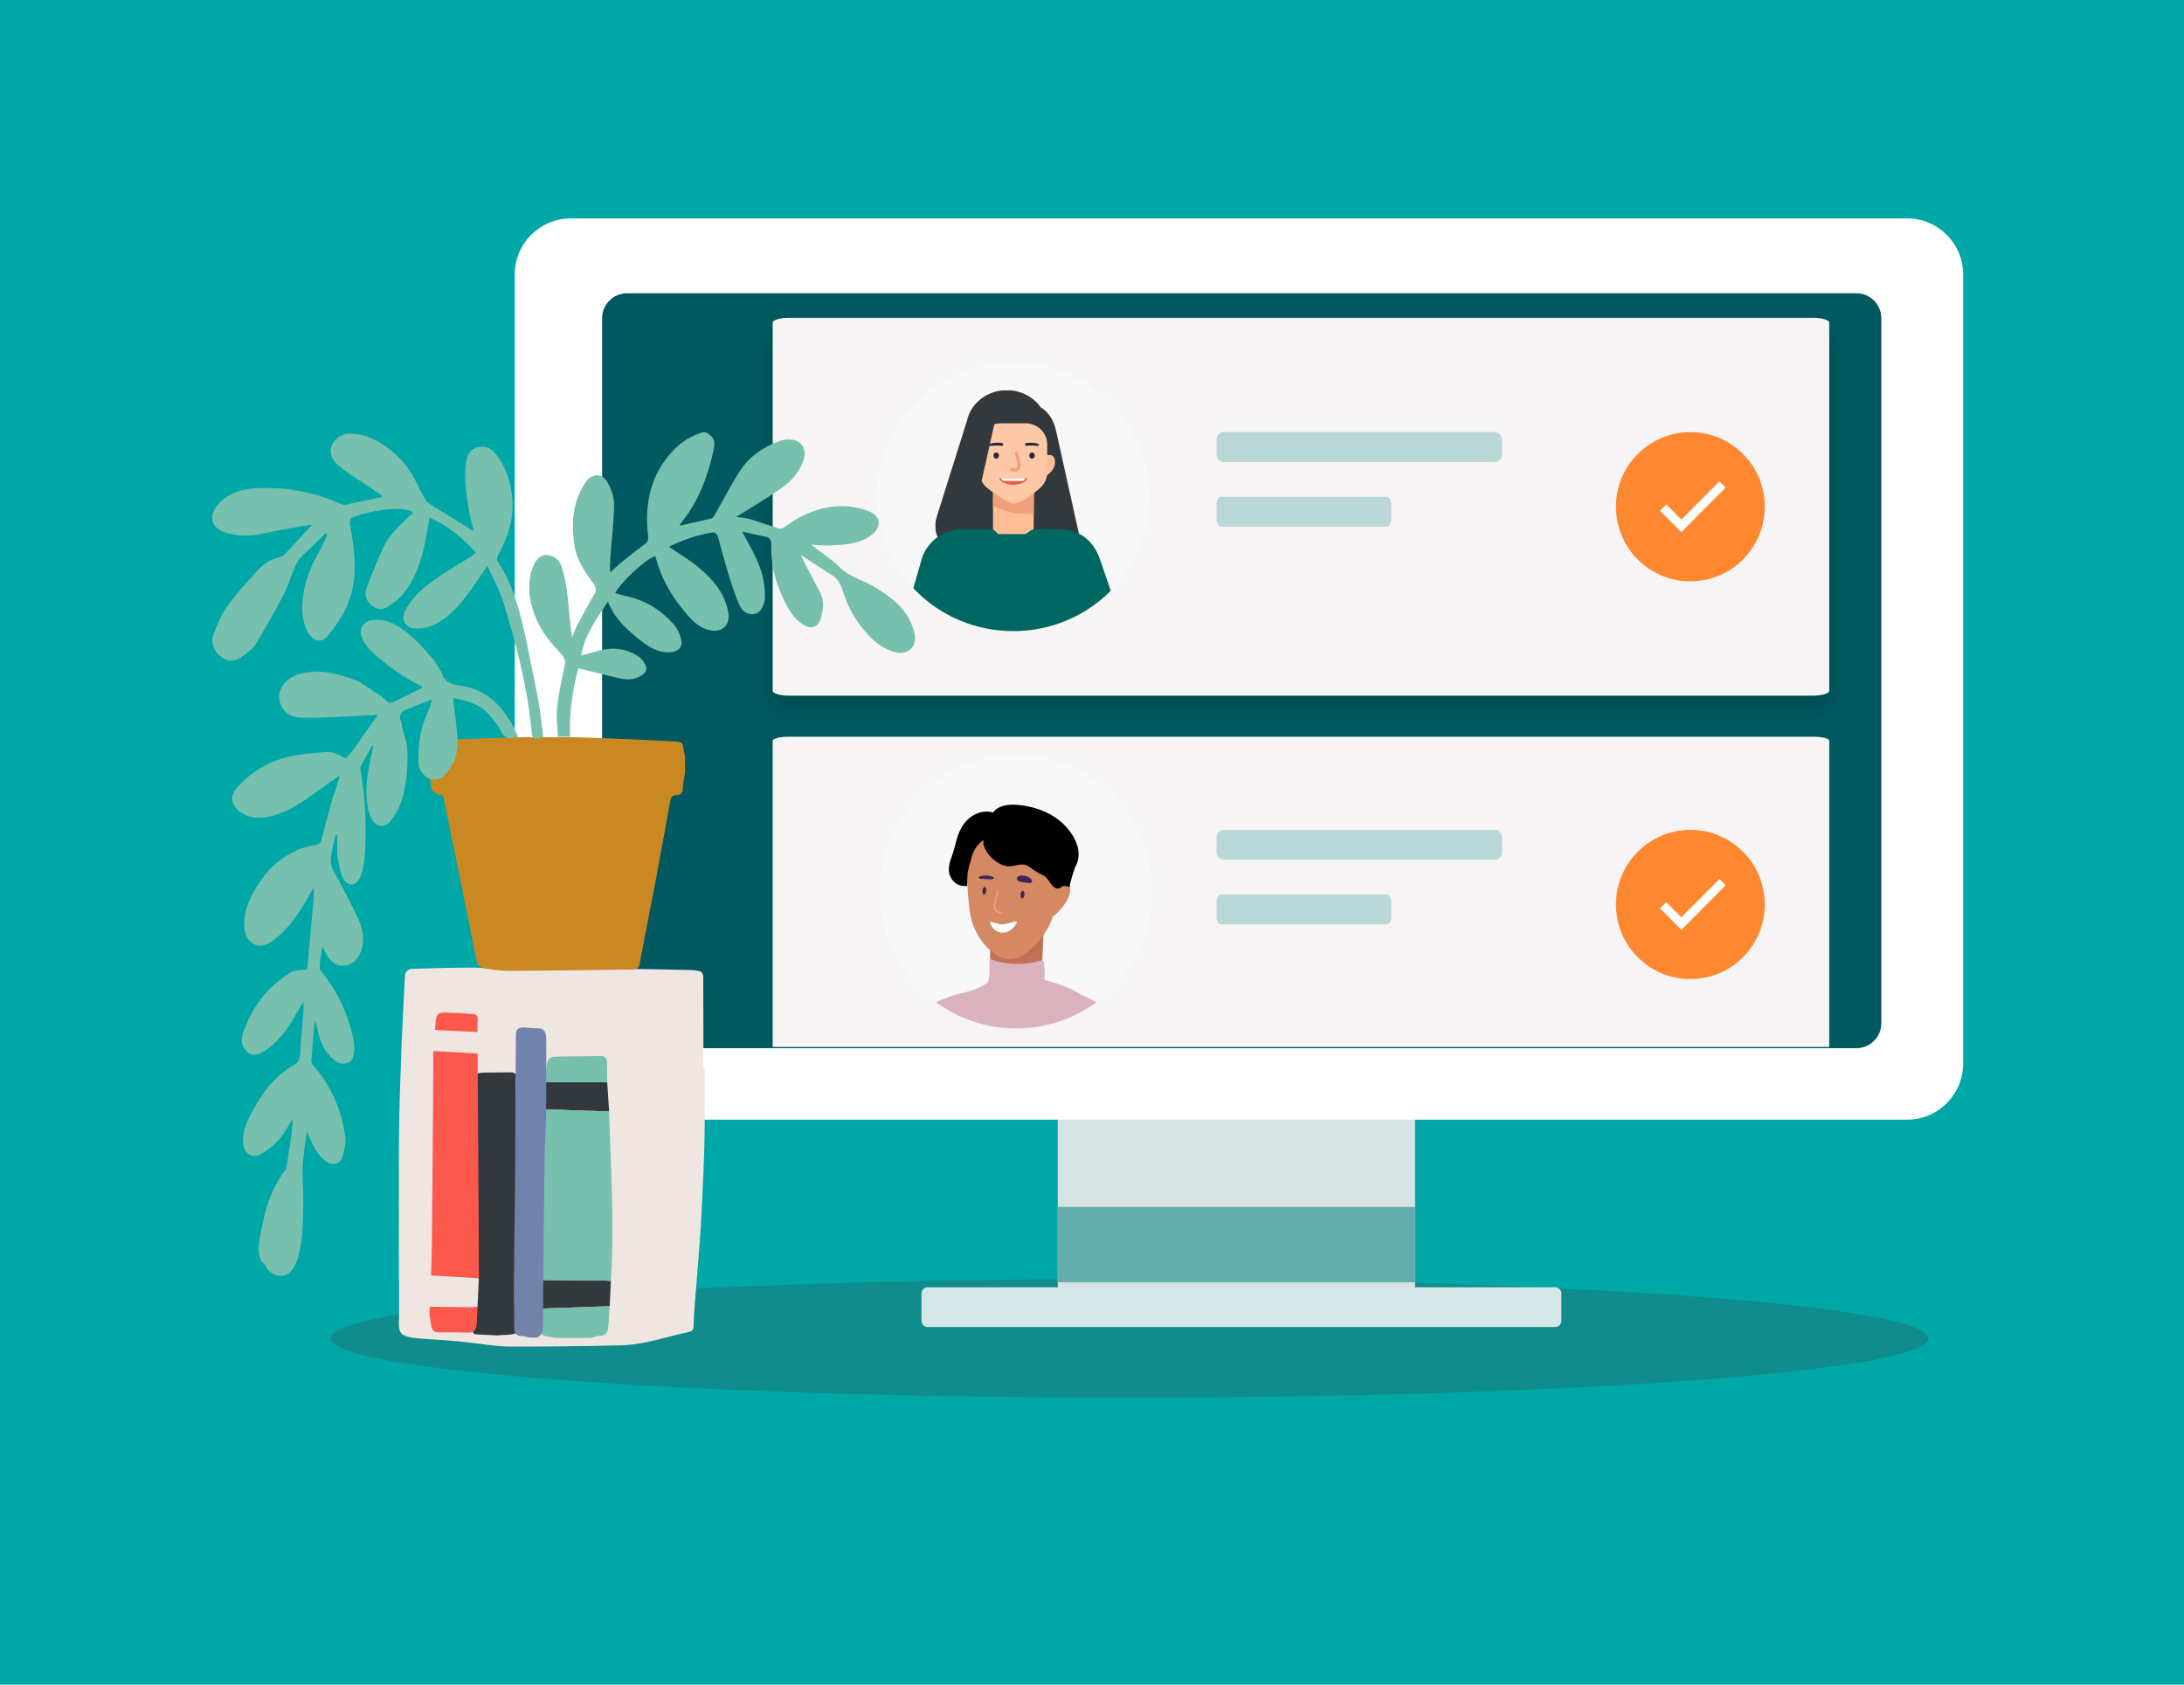
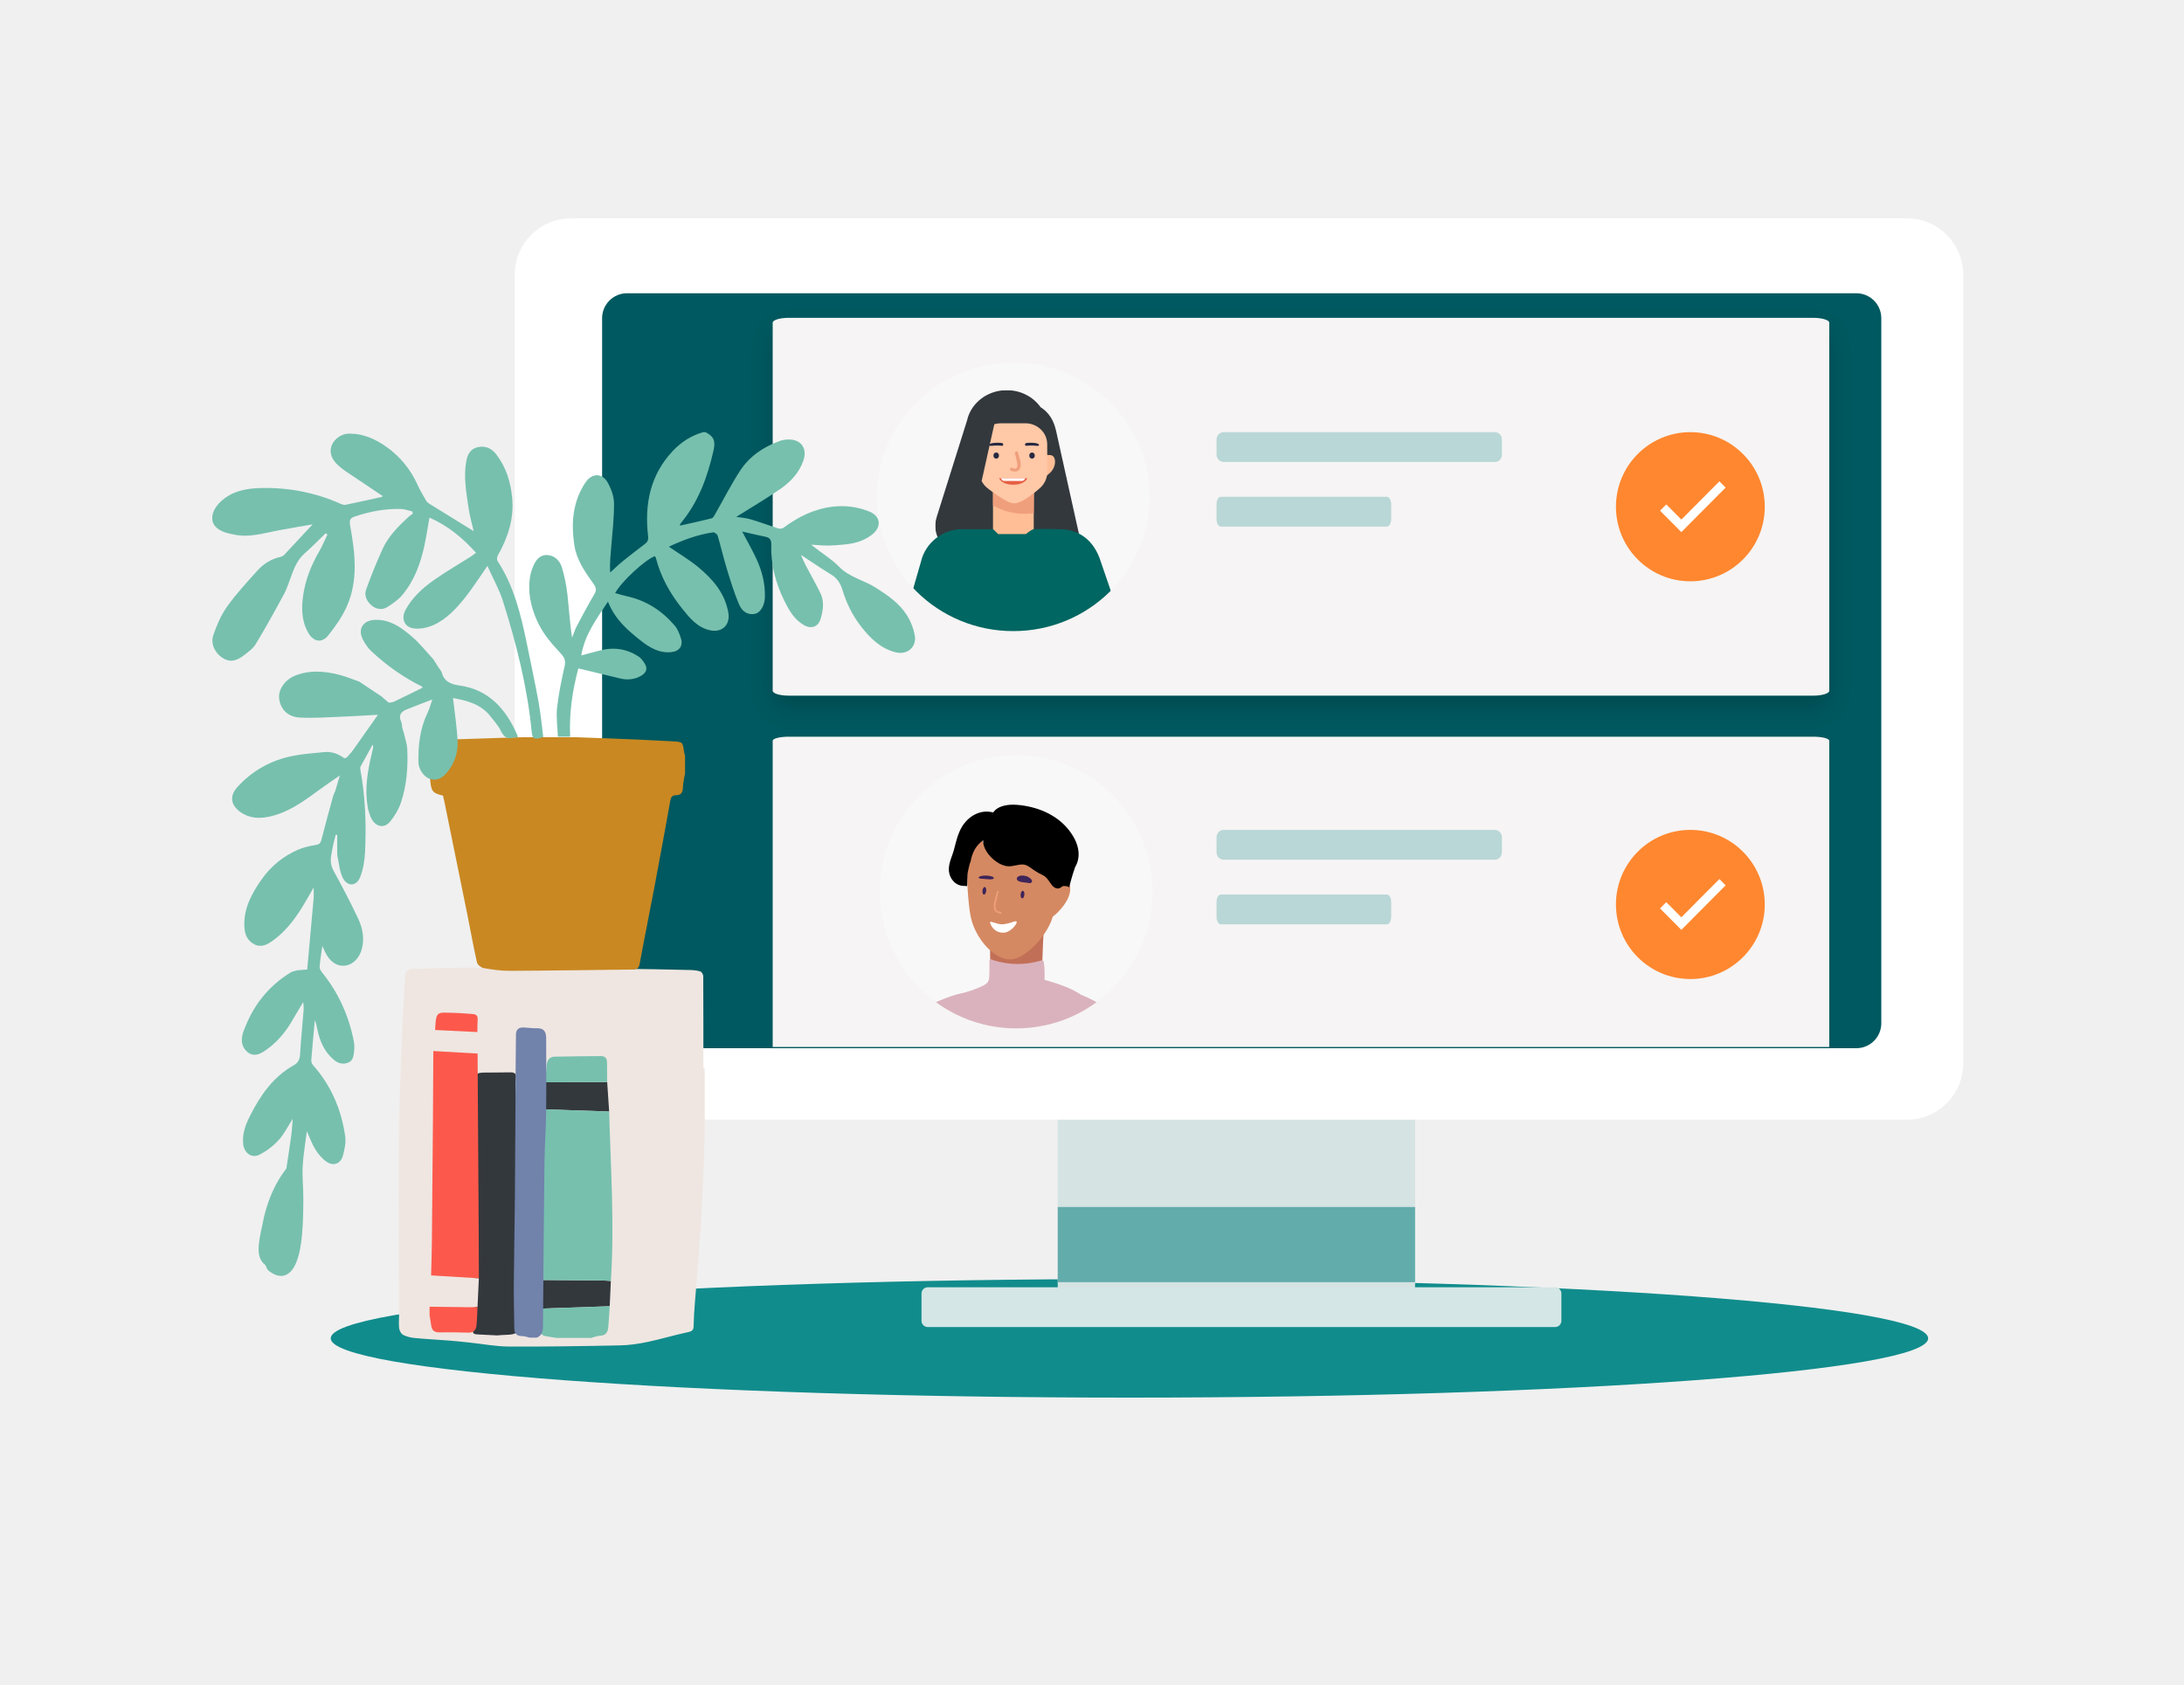
<svg xmlns="http://www.w3.org/2000/svg" xmlns:xlink="http://www.w3.org/1999/xlink" width="350" height="270" viewBox="0 0 350 270">
  <defs>
    <path id="b" d="M256.572 76.494H92.405c-1.417 0-2.577-.35-2.577-.78V16.717c0-.429 1.16-.78 2.577-.78h164.167c1.417 0 2.577.351 2.577.78v58.999c0 .428-1.16.779-2.577.779z" />
    <filter id="a" width="108.3%" height="123.1%" x="-4.1%" y="-8.3%" filterUnits="objectBoundingBox">
      <feOffset dy="2" in="SourceAlpha" result="shadowOffsetOuter1" />
      <feGaussianBlur in="shadowOffsetOuter1" result="shadowBlurOuter1" stdDeviation="2" />
      <feColorMatrix in="shadowBlurOuter1" values="0 0 0 0 0 0 0 0 0 0 0 0 0 0 0 0 0 0 0.171 0" />
    </filter>
    <ellipse id="c" cx="21.861" cy="21.521" rx="21.861" ry="21.521" />
    <path id="e" d="M0 .14h23.045v28.103H0z" />
    <path id="g" d="M0 .021h43.954v97.677H0z" />
    <path id="i" d="M0 .095h26.415v100.643H0z" />
    <ellipse id="j" cx="21.861" cy="21.912" rx="21.861" ry="21.912" />
    <path id="l" d="M0 .21h53.067v164.94H0z" />
  </defs>
  <g fill="none" fill-rule="evenodd">
-     <path fill="#00A7A7" d="M0 0h350v270H0z" />
    <ellipse cx="181" cy="214.5" fill="#118C8C" rx="128" ry="9.5" />
    <g transform="translate(82.491 35)">
      <path fill="#D5E3E3" d="M87.018 173.375h57.265v-34H87.018z" />
      <path fill="#63ACAC" d="M87.018 170.497h57.265V158.45H87.018z" />
      <rect width="232.121" height="144.456" fill="#FFF" rx="9" />
      <rect width="205" height="121" x="14" y="12" fill="#005960" rx="4" />
      <rect width="102.547" height="6.375" x="65.185" y="171.315" fill="#D4E6E6" rx="1" />
    </g>
    <g transform="translate(34 35)">
      <use fill="#000" filter="url(#a)" xlink:href="#b" />
      <use fill="#F6F4F4" xlink:href="#b" />
    </g>
    <path fill="#F6F4F4" d="M123.828 167.804V118.72c0-.356 1.16-.648 2.577-.648h164.167c1.417 0 2.577.292 2.577.648v49.084H123.828z" />
    <g fill="#007F7E" fill-opacity=".248">
      <path d="M239.554 133.008h-43.452c-.632 0-1.144.535-1.144 1.195v2.39c0 .66.512 1.196 1.144 1.196h43.452c.632 0 1.144-.535 1.144-1.195v-2.39c0-.66-.512-1.196-1.144-1.196zM195.658 148.147h26.59c.387 0 .7-.535.7-1.195v-2.39c0-.66-.313-1.195-.7-1.195h-26.59c-.387 0-.7.535-.7 1.195v2.39c0 .66.313 1.195.7 1.195z" />
    </g>
    <path fill="#007F7E" fill-opacity=".248" d="M239.554 69.263h-43.452c-.632 0-1.144.535-1.144 1.195v2.39c0 .66.512 1.196 1.144 1.196h43.452c.632 0 1.144-.535 1.144-1.195v-2.39c0-.66-.512-1.196-1.144-1.196zM195.658 84.402h26.59c.387 0 .7-.535.7-1.195v-2.39c0-.66-.313-1.195-.7-1.195h-26.59c-.387 0-.7.535-.7 1.195v2.39c0 .66.313 1.195.7 1.195z" />
    <g transform="translate(140.521 58.108)">
      <mask id="d" fill="#fff">
        <use xlink:href="#c" />
      </mask>
      <use fill="#F8F8F8" xlink:href="#c" />
      <g mask="url(#d)">
        <g transform="translate(9.359 4.287)">
          <mask id="f" fill="#fff">
            <use xlink:href="#e" />
          </mask>
          <path fill="#33383D" d="M23.035 23.38a4.481 4.481 0 0 0-.186-.994l.005-.001-3.481-15.69c-.003-.02-.008-.038-.013-.057l-.017-.085h-.003c-.373-1.596-1.14-2.86-2.46-3.687C15.715 1.223 13.723.14 11.46.14c-2.764 0-5.124 1.617-6.062 3.894l-.002.006a5.693 5.693 0 0 0-.297.944L.23 20.465l.011.004c-.081.241-.148.49-.188.75-.384 2.493 1.404 4.814 3.993 5.183 2.408.344 4.661-1.124 5.27-3.339l.91.26.84-7.043c.423.064.862.091 1.31.084l.274 8.084.962-.195c.313 2.377 2.491 4.14 5.005 3.98 2.612-.165 4.59-2.337 4.419-4.852" mask="url(#f)" />
        </g>
        <path fill="#FFBE96" d="M25.143 28.183V20.46s-.309-.88-.69-.88h-5.15c-.381 0-.69.88-.69.88v7.724h6.53zM28.22 17.09a3.35 3.35 0 0 1-.228.332c-.318.413-1.403 1.19-1.403 1.19s.2-.381.315-1.024c.118-.644.133-2.75.133-2.75s.755-.1 1.093.087c.494.273.6 1.314.09 2.165" />
        <path fill="#F09F7C" d="M25.143 24.166c-.584.062-1.246.101-1.873.07-1.85-.094-3.426-.599-4.656-1.357l.025-4.776 6.586.08-.082 5.983z" />
        <path fill="#FFC8A6" d="M27.298 13.087c-.005-1.854-1.566-3.354-3.491-3.354h-3.943c-.363 0-.711.053-1.042.152l-2.03 9.108c.193.368.449.706.767.994-.03.001 3.205 2.584 4.396 2.584 1.599 0 4.356-2.619 4.356-2.619a3.452 3.452 0 0 0 1.005-2.422l-.018-4.443z" />
        <path fill="#262942" d="M19.13 15.395a.429.429 0 0 1-.436-.42v-.138c0-.23.195-.419.436-.419.238 0 .433.189.433.419v.139c0 .23-.195.419-.433.419M24.867 15.395a.428.428 0 0 1-.434-.42v-.138c0-.23.196-.419.434-.419.24 0 .436.189.436.419v.139c0 .23-.196.419-.436.419" />
        <path fill="#E65F45" d="M24.123 18.537s-.366 1.043-2.251 1.043c-1.915 0-2.286-1.043-2.286-1.043h4.537z" />
        <path fill="#FFF" d="M19.914 18.537c.033.245.251.436.512.436h2.82a.51.51 0 0 0 .51-.436h-3.842z" />
        <path fill="#262942" d="M19.985 12.88a6.198 6.198 0 0 0-1.236-.002c-.27.032-.647.105-.74.286-.01.019.01.122.023.135.108.116.587.016.85.003a7.29 7.29 0 0 1 1.165.037c.278.04.286-.432-.062-.46M24.012 12.88c.414-.034.82-.05 1.236-.002.27.032.646.105.74.286.01.019-.01.122-.023.135-.108.116-.587.016-.85.003a7.29 7.29 0 0 0-1.165.037c-.279.04-.286-.432.062-.46" />
        <path fill="#F09F7C" d="M21.664 16.88c.13.06.268.119.416.12.225.004.376-.106.439-.337.05-.19-.02-.528-.058-.713-.09-.46-.2-.917-.331-1.37-.085-.297.378-.487.464-.187.205.72.644 1.757.376 2.499-.246.68-.91.674-1.504.435-.298-.12-.103-.567.198-.447" />
        <g>
          <g transform="translate(-.009 26.657)">
            <mask id="h" fill="#fff">
              <use xlink:href="#g" />
            </mask>
            <path fill="#006661" d="M43.954 97.698l-8.798-53.183a26.01 26.01 0 0 0-3.165-10.126l-1.734-3.115-.134-3.139h-.04l1.796-3.405 4.097-1.393 2.645-10.155-2.704-7.867C34.81 1.71 32.307.02 29.07.02c-1.699-.134-2.977-.134-3.835 0-.29.046-.735.314-1.333.807h-4.452L18.613.02h-4.818c-3.22 0-6.011 2.185-6.725 5.264L1.311 25.296l8.968.522 1.575 2.317-.133 3.139-1.735 3.115a25.964 25.964 0 0 0-3.164 10.126L0 97.698h20.054l1.454-32.941 2.393 32.941h20.053z" mask="url(#h)" />
          </g>
        </g>
      </g>
    </g>
    <g fill-rule="nonzero">
      <path fill="#FF872F" d="M270.89 93.167c-6.571 0-11.923-5.336-11.923-11.952s5.352-11.952 11.924-11.952c6.572 0 11.924 5.336 11.924 11.952s-5.352 11.952-11.924 11.952z" />
      <path fill="#FFF" stroke="#FF872F" d="M269.448 82.564l6.096-6.13 1.706 1.716-7.802 7.846-4.122-4.145 1.707-1.716z" />
    </g>
    <g transform="translate(141 121)">
      <mask id="k" fill="#fff">
        <use xlink:href="#j" />
      </mask>
      <use fill="#F8F8F8" xlink:href="#j" />
      <g mask="url(#k)">
        <path fill="#C26F57" d="M17.76 26.836c.03-1.028.933-1.31 1.45-.875a.892.892 0 0 1 .678-.127c.447.088 1.005-.169 1.438-.319.464-.16.918-.36 1.356-.61.89-.51 1.707-1.168 2.446-1.974.293-.32.626-.35.907-.216a3.24 3.24 0 0 1 .392-.588c.85-1.006 1.45.322.652 1.392-.633.848-.88 5.432-.927 6.666-.086 2.248-.109 3.66-.296 5.468-.089.862-2.916 1.407-3.878 1.383-2.426-.06-4.092-1.092-4.123-1.47-.282-3.472-.197-5.243-.095-8.73" />
        <path fill="#D58962" d="M30.463 20.989c-.15-.73-.878-1.024-1.545-.868-.16.15-.32.262-.454.313-.5.19-.943-.131-1.242-.518-.435-.562-.761-1.278-1.456-1.615-.005-.002-.008-.005-.012-.008a9.293 9.293 0 0 1-1.395-.808c-.54-.375-1.109-.911-1.797-.919-.776-.008-1.523.33-2.312.291-1.812-.091-3.997-2.32-3.998-4.055l.002-.193c-1.232.868-1.819 2.183-2.038 3.606-.067.212-.212 1.616-.216 1.851-.03 1.557.019 3.113.16 4.663.135 1.483.25 3.048.76 4.456.983 2.705 3.443 5.577 5.972 5.577 2.417 0 5.858-3.802 6.721-6.546l.09-.291a5.89 5.89 0 0 0 .426-.344c1.144-1.013 2.68-2.91 2.334-4.592" />
        <path fill="#000" d="M21.962 7.992c-1.33-.105-3.046.105-3.803 1.23-1.917-.553-3.948.493-5.03 2.341-.643 1.099-.918 2.352-1.236 3.568-.3 1.148-.944 2.286-.823 3.498.125 1.266 1.124 2.4 2.48 2.358.29-.01.22.087.442 0-.014-.603.05-1.3.061-1.904.005-.232.428-2.138.47-1.875.22-1.397.807-2.688 2.043-3.54l-.002.19c0 .058.003.118.008.177l.006.054c.005.043.01.086.017.129l.011.06.028.129.014.053c.013.05.027.098.043.148l.011.035c.087.26.211.52.365.776.753 1.246 2.221 2.356 3.504 2.42.79.038 1.539-.294 2.317-.286.69.007 1.259.533 1.801.901.441.299.911.575 1.403.797l.008.005c.696.33 1.023 1.033 1.458 1.584.194.245.447.462.736.536a.873.873 0 0 0 .362.013.887.887 0 0 0 .244-.085l.014-.007c.032-.017.065-.038.099-.06l.017-.012c.034-.023.069-.049.103-.076l.015-.012c.037-.03.074-.061.11-.095.385-.088.79-.03 1.093.172.078-.284.136-.578.207-.851.208-.796.453-1.58.725-2.355.326-.543.523-1.17.566-1.819.103-1.555-.657-3.023-1.601-4.21-1.993-2.501-5.153-3.739-8.286-3.987z" />
        <path fill="#DAB2BD" d="M35.88 57.216c-.437-2.711 1.628-14.034 1.288-15.458-.36-1.505-4.856-3.296-5.109-3.408-.024-.059.042-.017-.024-.059-1.66-1.066-3.743-1.7-5.646-2.254.05-.926.019-1.854-.1-2.785-.027-.2-.19-.38-.414-.313-2.54.766-5.188.747-7.717-.05l-.017-.009c-.428-.24-.589-.088-.582.218.015.674.017 1.347 0 2.021-.025.88-.068 1.372-.925 1.808-1.316.668-2.84 1.152-4.2 1.423-.631.126-5.255 1.745-5.21 2.534.324 5.651 4.785 12.115 4.52 17.776-.174 3.687 7.872 3.206 24.136-1.444z" />
        <path fill="#3D2459" d="M16.449 21.726c-.042.336.058.629.222.653.163.024.33-.23.37-.566.042-.336-.057-.628-.22-.652-.165-.025-.331.228-.372.565M18.205 19.611c-.278-.254-1.2-.32-1.627-.268a1.28 1.28 0 0 0-.097.016c-.309.037-.902.194-.54.407.146.086.424.075.608.089.388.029.796.084 1.187.083.294-.002.705-.11.469-.327M23.164 22.416c-.034.336-.195.593-.36.574-.167-.02-.273-.308-.24-.645.034-.337.196-.594.361-.574.166.02.273.308.239.645M22.067 19.565c.369-.383 1.296-.238 1.696-.023a.895.895 0 0 1 .089.057c.289.155.81.611.375.895-.176.115-.444.016-.63-.012-.39-.059-.812-.073-1.194-.188-.288-.087-.65-.403-.336-.73" />
        <path fill="#F09F7C" d="M19.41 25.155c-.212-.034-.59-.066-.729-.29-.213-.343-.154-.825-.077-1.203.116-.58.28-1.15.422-1.72.044-.177-.186-.246-.23-.07-.194.783-.612 1.805-.503 2.644.087.664.575.84 1.06.916.15.024.209-.253.058-.277" />
        <path fill="#FFF" d="M17.687 26.776c-.042.049-.018.156-.007.187.301.858 1.071 1.596 2.211 1.519 1.161-.08 2.166-1.526 2.045-1.74-.076-.134-.34-.091-.52-.018-.408.166-1.263.383-1.63.412-.657.05-.956-.123-1.87-.384-.07-.02-.184-.028-.229.024" />
      </g>
    </g>
    <g fill-rule="nonzero">
      <path fill="#FF872F" d="M270.89 156.912c-6.571 0-11.923-5.336-11.923-11.952s5.352-11.952 11.924-11.952c6.572 0 11.924 5.336 11.924 11.952s-5.352 11.952-11.924 11.952z" />
      <path fill="#FFF" stroke="#FF872F" d="M269.448 146.309l6.096-6.13 1.706 1.716-7.802 7.846-4.122-4.145 1.707-1.716z" />
    </g>
    <g transform="translate(34 69.263)">
      <path fill="#EFE6E1" d="M78.92 101.909c0 3.76.051 7.523-.017 11.284-.06 3.383-.235 6.764-.39 10.145a240.447 240.447 0 0 1-.391 6.68c-.235 3.202-.52 6.4-.768 9.6a62.488 62.488 0 0 0-.199 3.637c-.012.652-.229.85-.894.989-2.175.457-4.309 1.113-6.483 1.57-1.432.3-2.904.52-4.363.55-5.948.12-11.899.219-17.846.188-2.112-.011-4.22-.418-6.331-.64-1.072-.112-2.143-.23-3.217-.315-1.857-.145-3.719-.236-5.574-.412-.63-.06-1.287-.218-1.844-.504-.314-.162-.583-.657-.633-1.034-.096-.712-.016-1.447-.014-2.172.004-1.733.005-3.465.003-5.198 0-.296-.028-.592-.028-.888-.002-7.688-.047-15.376.016-23.063.036-4.504.23-9.007.385-13.509.096-2.755.254-5.509.389-8.263.061-1.245.105-2.492.22-3.734.021-.23.304-.488.53-.633.208-.133.5-.175.755-.18 3.218-.079 6.435-.197 9.653-.187 1.695.005 3.39.347 5.085.35 3.644.006 7.29-.126 10.936-.169 2.583-.03 5.167-.032 7.75-.001 3.613.042 7.226.12 10.838.2.585.014 1.188.063 1.742.228.22.066.47.493.471.757.028 4.907.02 9.815.02 14.724h.198" />
      <path fill="#33383D" d="M48.653 105.484c-.023-.578-.09-1.173.009-1.733.147-.834-.048-1.152-.914-1.146-1.381.008-2.764.04-4.146.038-1.311 0-1.826.413-1.825 1.736.004 3.065.085 6.13.114 9.195.087 9.53.167 19.06.235 28.59.004.516-.027 1.076-.218 1.543-.302.74.019.875.633.9 1.019.044 2.037.104 3.138.161.444-.03.969-.092 1.494-.096 1.671-.01 2.274-.544 2.28-2.216.02-5.7.117-11.406-.015-17.104-.153-6.625-.517-13.245-.785-19.868M62.612 135.967c-3.322-.032-6.643-.055-9.966-.082l.145 4.578 10.919-.372.182-4.047c-.426-.027-.853-.073-1.28-.077M63.304 104.158l-9.871.044-.018 4.335 10.206.347-.317-4.726" />
      <path fill="#77C0AE" d="M52.73 143.778c-.139.812.178 1 .78 1.118.557.11 1.12.184 1.678.275h5.531c.49-.124.978-.332 1.473-.353.884-.04 1.21-.565 1.283-1.314.109-1.135.16-2.275.235-3.413-3.64.123-7.28.248-10.918.372-.006 1.108.123 2.238-.062 3.315M63.62 108.884l-10.205-.347c-.073 2.04-.144 4.079-.22 6.118-.071 1.974-.17 3.947-.218 5.923-.121 5.102-.221 10.204-.331 15.307 3.323.026 6.644.05 9.966.082.427.004.854.05 1.28.077.6-9.06-.026-18.108-.271-27.16M63.284 101.095c.008-.675-.251-1.099-.959-1.095-2.486.018-4.971.047-7.457.092-.737.013-1.146.516-1.234 1.173-.13.97-.14 1.957-.201 2.937l9.87-.045c-.008-1.02-.031-2.041-.02-3.062" />
      <path fill="#7182AB" d="M50.844 145.12c-.365-.083-.73-.239-1.094-.234-.85.01-1.318-.336-1.33-1.207-.033-2.404-.095-4.809-.077-7.212.034-4.615.136-9.229.173-13.844.06-7.384.087-14.769.13-22.154.007-1.313.025-2.626.04-3.94.01-.782.44-1.141 1.192-1.115.719.026 1.44.149 2.157.124 1.15-.04 1.493.591 1.493 1.597 0 3.922.039 7.845-.006 11.766-.031 2.701-.23 5.4-.264 8.1-.107 8.77-.178 17.54-.24 26.309-.006.825-.164 1.476-.989 1.81h-1.185z" />
      <path fill="#EFE6E1" d="M35.088 135.151c-.016.878-.01 1.758-.052 2.635-.036.73-.127 1.457-.193 2.185v.198c2.137.028 4.275.058 6.411.08.425.003.849-.026 1.271-.04l.216-4.599-7.653-.459M42.506 96.147l-6.781-.328-.284 3.37 7.097.406-.032-3.448" />
      <path fill="#FC594C" d="M34.843 140.17v1.386c.084.526.184 1.051.25 1.58.096.773.469 1.156 1.291 1.145a88.06 88.06 0 0 1 4.611.043c.877.034 1.294-.392 1.37-1.181.094-.974.111-1.956.161-2.933-.424.013-.847.043-1.272.039-2.137-.022-4.274-.052-6.41-.08M42.723 128.904c-.042-6.911-.09-13.822-.135-20.733-.018-2.858-.034-5.717-.05-8.576l-7.097-.405c-.02 3.72-.03 7.441-.06 11.161-.05 6.522-.105 13.044-.17 19.566-.018 1.745-.08 3.49-.123 5.234l7.653.46c-.005-2.236-.005-4.472-.018-6.707M42.546 94.176c.045-.635-.225-.897-.841-.923-.884-.038-1.765-.152-2.649-.17-3.085-.058-3.156-.484-3.331 2.736l6.78.328c.012-.657-.005-1.316.041-1.97" />
      <path fill="#C98822" d="M75.783 54.674c-.121.766-.323 1.53-.342 2.298-.02.778-.31 1.21-1.073 1.21-.678 0-.853.348-.96.947-.811 4.527-1.64 9.05-2.494 13.57-.787 4.17-1.634 8.328-2.401 12.501-.124.673-.425.918-1.026.925-6.606.08-13.213.181-19.82.21-1.392.006-2.795-.2-4.17-.44-.405-.07-.974-.531-1.059-.907-.572-2.529-1.02-5.085-1.534-7.627-1.211-5.998-2.437-11.993-3.658-17.989-.078-.382-.169-.761-.25-1.124-1.823-.386-1.892-.85-2.071-2.636-.167-1.667-.015-3.362-.08-5.042-.034-.906.308-1.23 1.192-1.253 4.358-.117 8.714-.272 13.07-.415l9.298-.005c1.996.073 3.992.134 5.987.219 3.177.135 6.354.26 9.528.442 1.494.086 1.488.143 1.71 1.686.032.222.101.44.153.658v2.772z" />
      <path fill="#77C0AE" d="M112.593 32.538a9.266 9.266 0 0 0-1.292-3.25c-1.207-1.894-3.047-3.142-4.915-4.341-1.917-1.232-4.259-1.663-5.934-3.393-1.087-1.122-2.46-1.968-3.704-2.936-.194-.151-.388-.298-.758-.582 1.04.057 1.847.14 2.655.135.852-.005 1.706-.077 2.556-.153 1.659-.149 3.234-.545 4.574-1.617 1.555-1.244 1.358-2.95-.485-3.69-1.86-.747-3.833-1.001-5.81-.772-2.968.345-5.576 1.624-7.955 3.41-.196.147-.595.147-.854.065-1.47-.464-2.914-1.014-4.392-1.45-.751-.221-1.554-.264-2.293-.38 2.369-1.49 4.75-2.888 7.021-4.446 1.638-1.125 3.016-2.563 3.714-4.505.73-2.028-.35-3.539-2.47-3.455-.452.019-.922.1-1.346.255-2.568.937-4.786 2.43-6.283 4.724-1.452 2.225-2.657 4.612-3.982 6.92-.157.273-.344.666-.588.729-1.671.43-3.362.786-5.116 1.182.064-.165.082-.3.156-.388 2.838-3.408 4.301-7.437 5.259-11.692.346-1.538.014-2.23-1.279-2.908h-.396c-1.903.549-3.521 1.591-4.863 3.018-3.62 3.85-4.54 8.534-3.956 13.607.075.659-.069.963-.521 1.306a131.782 131.782 0 0 0-3.503 2.727c-.713.579-1.37 1.224-2.054 1.84-.084-1.46.071-2.797.176-4.138.184-2.327.472-4.657.445-6.983-.013-1.123-.466-2.34-1.035-3.333-.88-1.535-2.522-1.485-3.51-.022-2.097 3.105-2.348 6.576-1.805 10.137.352 2.303 1.668 4.196 2.997 6.049.375.523.654.994.24 1.695-1 1.698-1.93 3.438-2.852 5.18-.308.582-.5 1.225-.747 1.84-.382-2.33-.495-4.63-.758-6.913a24.489 24.489 0 0 0-.881-4.334c-.33-1.078-1.175-1.928-2.36-1.981-1.205-.054-1.86.846-2.273 1.89-.158.395-.314.8-.399 1.216-.528 2.587-.008 5.021 1.04 7.4.868 1.969 2.224 3.563 3.665 5.108.544.583.993 1.13.784 2.08-.494 2.243-.979 4.5-1.228 6.777-.168 1.538.07 3.122.125 4.65h1.966c-.173-3.773.362-7.383 1.313-10.954 2.31.558 4.503 1.09 6.697 1.615 1.2.288 2.353.168 3.424-.469.68-.406.998-1.02.608-1.751-.267-.502-.644-1.024-1.11-1.322-1.921-1.233-4.015-1.532-6.228-.925-.938.258-1.88.498-2.923.772.55-3.276 2.388-5.785 4.28-8.613 1.126 2.836 3.122 4.548 5.186 6.185 1.436 1.14 2.97 2.088 4.93 1.907 1.308-.12 1.974-1.003 1.571-2.24-.23-.708-.517-1.462-.99-2.015-2.04-2.388-4.567-4.03-7.673-4.706-.622-.137-1.231-.333-1.872-.509.966-1.807 4.741-5.295 6.343-5.915.056.075.149.145.17.232.778 3.091 2.312 5.802 4.288 8.251 1.172 1.453 2.377 2.932 4.36 3.384 1.963.449 3.328-.839 2.976-2.827-.551-3.118-2.486-5.35-4.796-7.265-1.449-1.2-3.093-2.163-4.735-3.292 2.28-1.083 4.607-1.936 7.09-2.302.221-.032.662.294.732.533.515 1.734.914 3.502 1.444 5.232.597 1.947 1.184 3.91 1.983 5.778.566 1.321 1.596 1.75 2.598 1.505.855-.209 1.505-1.35 1.545-2.63.066-2.157-.45-4.192-1.34-6.123-.656-1.427-1.447-2.792-2.304-4.423 1.39.312 2.553.591 3.725.833.696.144.958.499.935 1.236-.093 3.195.7 6.2 2.106 9.046.749 1.514 1.582 2.985 3.114 3.867 1.218.702 2.33.297 2.713-1.05.382-1.342.592-2.74-.052-4.061-.736-1.506-1.572-2.962-2.35-4.447-.255-.488-.466-1-.697-1.503-.022-.05-.043-.099-.066-.148.047.024.095.048.142.07 1.566 1.026 3.11 2.089 4.708 3.06.97.59 1.487 1.432 1.8 2.468.642 2.133 1.61 4.095 2.987 5.858 1.465 1.878 3.113 3.506 5.501 4.118 1.89.483 3.438-.82 3.091-2.738" />
      <mask id="m" fill="#fff">
        <use xlink:href="#l" />
      </mask>
      <path fill="#77C0AE" d="M50.405 33.78c-.95-4.593-2.05-9.133-4.672-13.134-.132-.2-.091-.635.039-.865 1.632-2.898 2.636-5.927 2.3-9.326-.253-2.553-.995-4.894-2.571-6.933-.752-.973-1.777-1.38-2.974-1.106-1.141.26-1.61 1.159-1.804 2.235-.452 2.513-.002 4.99.356 7.46.194 1.332.579 2.636.832 3.756-2.365-1.46-4.762-2.933-7.15-4.421a1.631 1.631 0 0 1-.525-.563c-.472-.826-.96-1.648-1.354-2.513a14.813 14.813 0 0 0-4.967-6.024C26.199 1.126 24.31.291 22.177.212c-1.356-.05-2.612.82-3.042 1.964-.406 1.075.014 2.261 1.145 3.216.327.275.65.56 1.003.799 2.012 1.358 4.032 2.704 6.075 4.072-.089.044-.189.124-.302.149-1.883.416-3.765.835-5.654 1.224-.232.048-.52-.02-.744-.12-4.111-1.843-8.427-2.677-12.915-2.56-2.33.062-4.572.486-6.381 2.18-1.544 1.445-2.372 3.946.853 4.978.467.149.954.235 1.436.33 2.336.458 4.558-.241 6.81-.672 1.804-.346 3.62-.638 5.633-.99-1.636 1.763-3.082 3.33-4.544 4.88a1.21 1.21 0 0 1-.585.32 7.02 7.02 0 0 0-3.686 2.177c-1.699 1.877-3.427 3.752-4.893 5.807-.973 1.362-1.65 2.986-2.205 4.581-.471 1.352.278 2.85 1.44 3.606 1.105.722 2.11.65 3.444-.368.7-.534 1.476-1.092 1.916-1.821 1.579-2.615 3.07-5.286 4.515-7.978 1.167-2.174 1.364-4.834 3.37-6.598 1.154-1.015 2.224-2.126 3.332-3.194l.275.223c-.438.901-.824 1.834-1.325 2.7-1.284 2.217-2.216 4.563-2.573 7.103-.288 2.05-.24 4.086.838 5.957.828 1.434 2.166 1.687 3.184.405 1.116-1.406 2.191-2.912 2.93-4.537 1.935-4.25 1.378-8.703.581-13.103-.16-.884.054-1.186.777-1.43 2.384-.8 4.828-1.267 7.347-1.202.615.016 1.225.257 1.838.394l.095.35c-.259.194-.537.369-.772.589-1.621 1.51-3.188 3.088-4.108 5.137-.954 2.122-1.849 4.279-2.62 6.473-.334.95.127 1.907.923 2.548.786.635 1.721.74 2.577.172.814-.54 1.662-1.107 2.28-1.843 1.927-2.296 2.949-5.043 3.566-7.943.312-1.465.537-2.948.814-4.493 2.903 1.276 5.291 3.212 7.46 5.644-.371.266-.649.485-.945.674-1.97 1.252-4.003 2.416-5.903 3.77-1.797 1.28-3.438 2.788-4.489 4.786-.686 1.306-.127 2.683 1.32 2.882 1.002.138 2.166-.087 3.109-.496 2.128-.924 3.7-2.626 5.124-4.401 1.243-1.55 2.305-3.248 3.61-5.112.87 1.942 1.883 3.728 2.489 5.643 2.153 6.811 3.9 13.724 4.6 20.863.123 1.261.37 1.389 1.867.921-.246-1.859-.42-3.754-.76-5.62-.578-3.166-1.25-6.315-1.902-9.468M104.737 46.519c1.856-1.114 1.875-3.165-.02-4.139-2.888-1.484-5.98-1.96-9.182-1.422-1.145.193-2.251.61-3.185.872l-4.12-3.817c.085-.008.215-.016.345-.03 1.596-.169 3.22-.213 4.644-1.116.74-.47 1.299-1.079 1.225-1.993-.075-.944-.764-1.403-1.617-1.642-3.756-1.049-7.028-.027-10.018 2.301-.35.272-.86.49-1.29.48-2.65-.047-5.21.306-7.455 1.807-3.683 2.462-6.11 5.922-7.63 10.048-.13.349-.151.738-.235 1.176.41.03.725-.015.984.085.899.347 1.096-.171 1.432-.879.745-1.566 1.643-3.06 2.52-4.558.248-.425.636-.769.96-1.149l.24.105c0 .676.05 1.357-.01 2.028-.22 2.408.276 4.694 1.51 6.718.769 1.258 1.854 2.364 2.96 3.357.706.635 1.687.39 2.503-.1.775-.464.836-1.234.736-2.005a11.705 11.705 0 0 0-.459-2.116c-1.196-3.668-2.417-7.328-5.38-10.175 1.712-1.402 3.522-2.112 5.678-2.09.199 2.31.364 4.505.584 6.695.259 2.596.683 5.154 2.033 7.455.701 1.195 1.6 1.688 2.655 1.44.887-.21 1.37-1.071 1.426-2.453.092-2.212-.353-4.33-1.157-6.37-.855-2.17-1.774-4.315-2.736-6.643 3.15.585 5.707 1.91 7.482 4.577.424.638.44 1.159.071 1.816-1.348 2.4-2.29 4.974-2.576 7.705-.14 1.33-.005 2.796.426 4.056.574 1.68 2.455 1.77 3.484.312.264-.374.5-.791.638-1.223.38-1.19.703-2.397 1.082-3.711.099.265.198.431.224.609.272 1.887.493 3.782.814 5.66.125.729-.114 1.21-.52 1.77-1.096 1.512-2.217 3.024-3.126 4.65-.983 1.76-1.668 3.67-1.12 5.761.365 1.385 1.756 1.824 2.724.77.672-.732 1.115-1.685 1.606-2.57.33-.599.565-1.252.853-1.9.239 1.954.472 3.811.685 5.67.038.323.048.667-.02.98-.4 1.856-.932 3.69-1.216 5.561-.292 1.927-.242 3.89.503 5.739.405 1.007 1.037 1.88 2.273 1.913 1.173.03 2.034-.666 2.319-1.678.439-1.564.833-3.21.817-4.817-.027-2.626-.902-5.088-2.144-7.42-.323-.606-.478-1.37-.49-2.065-.05-3.126-.022-6.254-.022-9.316.068.089.2.308.373.487 1.368 1.414 2.71 2.856 4.134 4.21.575.548 1.35.869 2.179.415.827-.453 1.205-1.19 1.218-2.115.018-1.343-.438-2.503-1.338-3.507-1.92-2.144-4.338-3.598-6.791-5.016-.259-.149-.513-.467-.584-.754-.614-2.488-1.158-4.993-1.784-7.478-.226-.898-.613-1.756-.853-2.425 2.149.657 4.31 1.42 6.524 1.96 1.407.343 2.892.297 4.214-.496" mask="url(#m)" />
      <path fill="#77C0AE" d="M39.619 40.599c-1.495-.207-2.476-.7-2.861-2.182l-.732-1.095-.566-.903c-1.137-1.223-2.174-2.563-3.435-3.64-1.474-1.258-3.048-2.472-5.106-2.675-.295-.007-.59-.033-.884-.019-1.845.083-2.73 1.47-1.909 3.1.361.718.844 1.427 1.428 1.97 2.43 2.261 5.122 4.164 8.107 5.633a.827.827 0 0 0 .035.18c-1.52.748-3.037 1.506-4.566 2.235-.246.117-.55.11-.827.16l-.998-.85a.245.245 0 0 0-.13-.13l-3.604-2.402c-1.093-.378-2.167-.839-3.285-1.117-2.307-.574-4.623-.758-6.924.129-1.623.625-2.789 2.195-2.63 3.667.186 1.717 1.366 2.974 3.297 3.08 2.083.114 4.182-.031 6.273-.112 2.077-.08 4.152-.22 6.272-.337-1.398 1.987-2.69 3.838-4.002 5.675-.296.414-.655.782-.986 1.172a.768.768 0 0 0 0-.001l-.396.135c-.956-.706-2.017-1.118-3.213-.996-1.722.176-3.462.287-5.153.631-3.44.7-6.395 2.354-8.775 4.965-1.297 1.422-1.086 2.915.493 4.025 1.362.957 2.864 1.073 4.43.764 2.993-.591 5.414-2.293 7.806-4.059 1.207-.89 2.455-1.723 3.684-2.582l-.767 2.58c-.094.207-.218.405-.277.62-.651 2.377-1.313 4.753-1.92 7.142-.137.545-.36.71-.906.8-.956.159-1.933.37-2.817.754a13.738 13.738 0 0 0-5.822 4.73c-1.567 2.22-2.877 4.572-2.801 7.437.034 1.262.377 2.342 1.561 2.978 1.144.614 2.118.069 3.007-.567 1.957-1.399 3.407-3.271 4.668-5.293.614-.983 1.17-2.002 1.878-3.224 0 .773.037 1.267-.006 1.756-.334 3.797-.683 7.591-1.027 11.386l-1.574.129c-.372.117-.787.165-1.11.365-3.157 1.945-5.473 4.634-6.963 8.037l-.238.569c-.15.394-.338.778-.446 1.183-.29 1.084-.187 2.113.697 2.897.942.837 1.934.466 2.8-.115 1.739-1.165 3.117-2.698 4.2-4.494.627-1.043 1.244-2.093 2.006-3.373.027.591.08.937.054 1.276-.187 2.36-.427 4.717-.568 7.08-.047.8-.257 1.367-.978 1.77-3.329 1.862-5.392 4.844-7.056 8.154-.698 1.387-1.246 2.83-1.093 4.446.14 1.455 1.336 2.403 2.593 1.771 1.141-.574 2.228-1.4 3.092-2.343.893-.976 1.49-2.223 2.269-3.433-.086.97-.13 1.857-.248 2.733-.237 1.751-.515 3.497-.777 5.245-1.78 2.283-2.878 4.884-3.566 7.677-.31 1.628-.773 3.247-.874 4.888-.06 1.002.084 2.174 1.068 2.907.164.325.276.707.53.911 1.925 1.54 3.522.851 4.405-1.277.55-1.324.778-2.823.924-4.267.195-1.958.217-3.937.23-5.906.013-1.764-.195-3.534-.104-5.291.097-1.859.432-3.706.67-5.62.472 1.035.814 2.05 1.369 2.93.475.754 1.097 1.501 1.828 1.992 1.074.721 2.237.266 2.57-.968.271-1 .519-2.099.38-3.099-.6-4.332-2.277-8.214-5.213-11.507-.166-.186-.242-.532-.22-.793.167-2.114.368-4.225.56-6.337.218.482.304.961.401 1.44.39 1.917 1.14 3.642 2.683 4.925.649.54 1.394.744 2.208.452.829-.298.92-1.068.997-1.784.059-.552.069-1.135-.039-1.676-.803-4.072-2.445-7.761-5.07-10.997-.211-.258-.432-.633-.41-.937.078-1.041.261-2.075.435-3.333.233.508.351.776.48 1.04.703 1.447 1.822 2.231 3.035 2.13 1.346-.111 2.44-1.18 2.835-2.771.419-1.683.09-3.31-.618-4.808a129.116 129.116 0 0 0-3.883-7.538c-.456-.82-.574-1.587-.445-2.45.094-.616.218-1.23.35-1.84.116-.536.26-1.065.393-1.598l.233.049v3.16l.957.397-.957-.396c.275 1.229.346 2.555.875 3.663.71 1.49 2.21 1.456 2.8-.05.492-1.251.726-2.659.792-4.01.213-4.443.054-8.877-.756-13.267l-.005-.395 1.992-3.603c.022.173.097.358.06.517-.657 2.774-1.29 5.548-1.01 8.434l.19 1.384c.195.552.312 1.148.602 1.644.749 1.28 2.043 1.49 2.963.356.738-.908 1.375-1.987 1.739-3.095.9-2.741 1.126-5.607.99-8.48-.044-.912-.376-1.809-.576-2.712l-.238-.782c-.053-.316-.04-.663-.17-.943-.455-.98-.027-1.567.836-1.92 1.376-.567 2.774-1.08 4.163-1.615-.25.708-.438 1.448-.76 2.12-1.213 2.53-1.524 5.22-1.465 7.97.024 1.164.951 2.391 1.898 2.66 1.19.337 2.02-.253 2.73-1.118 1.178-1.438 1.733-3.143 1.648-4.943-.11-2.315-.48-4.618-.738-6.926 2.277.42 4.49.979 6.01 2.944.58.75 1.252 1.466 1.652 2.307.492 1.036 1.116 1.426 2.194 1.051.248-.025.727.193.427-.407-1.804-4.146-4.552-7.251-9.258-7.906" mask="url(#m)" />
    </g>
  </g>
</svg>
